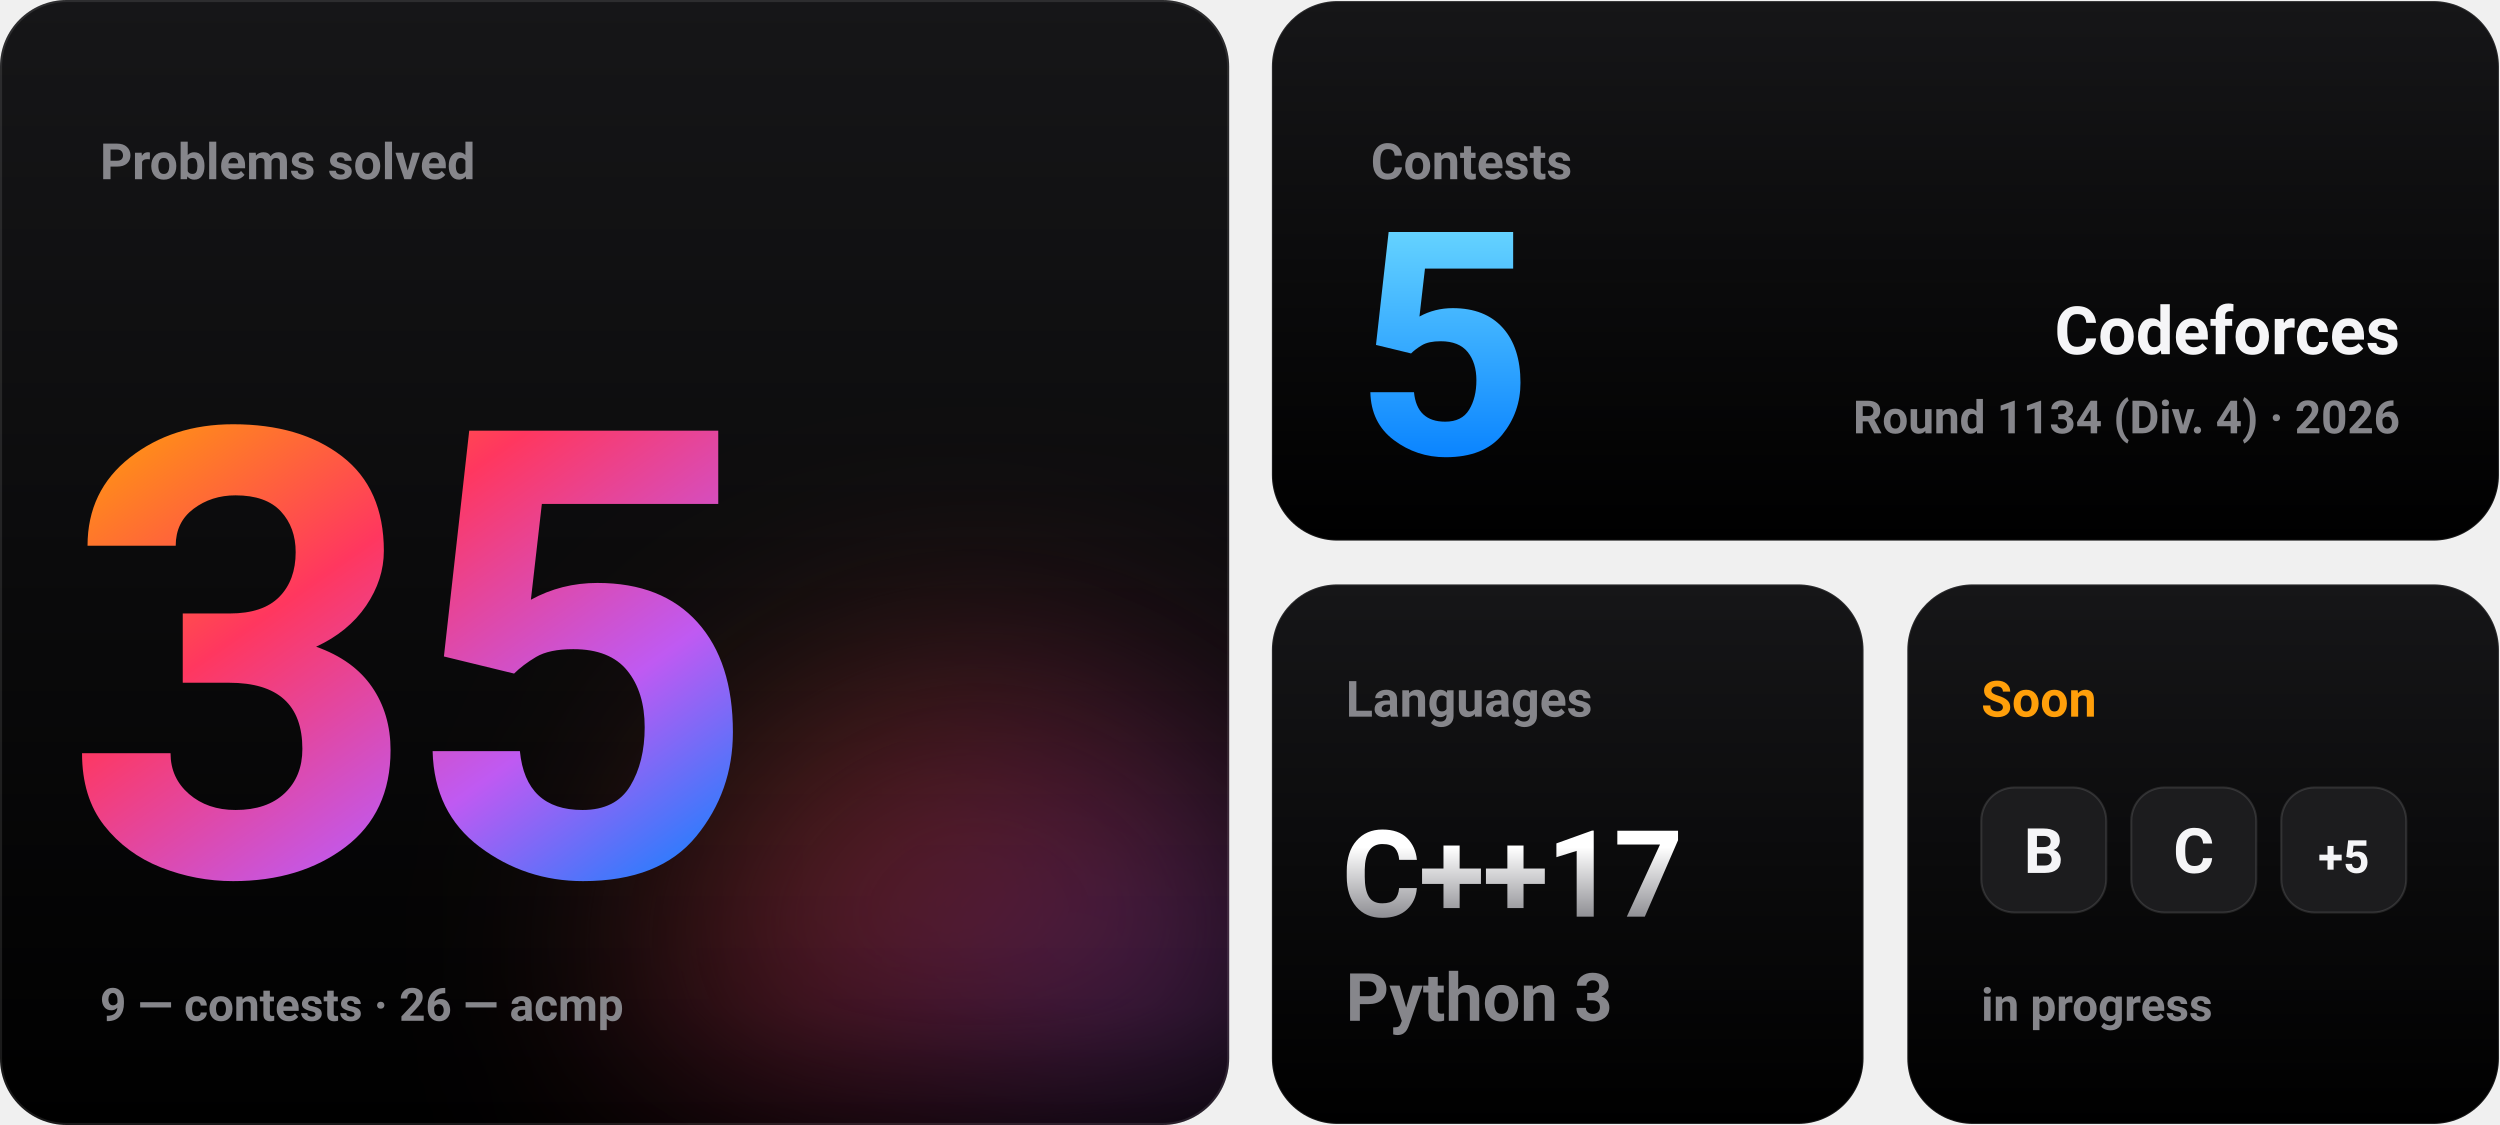
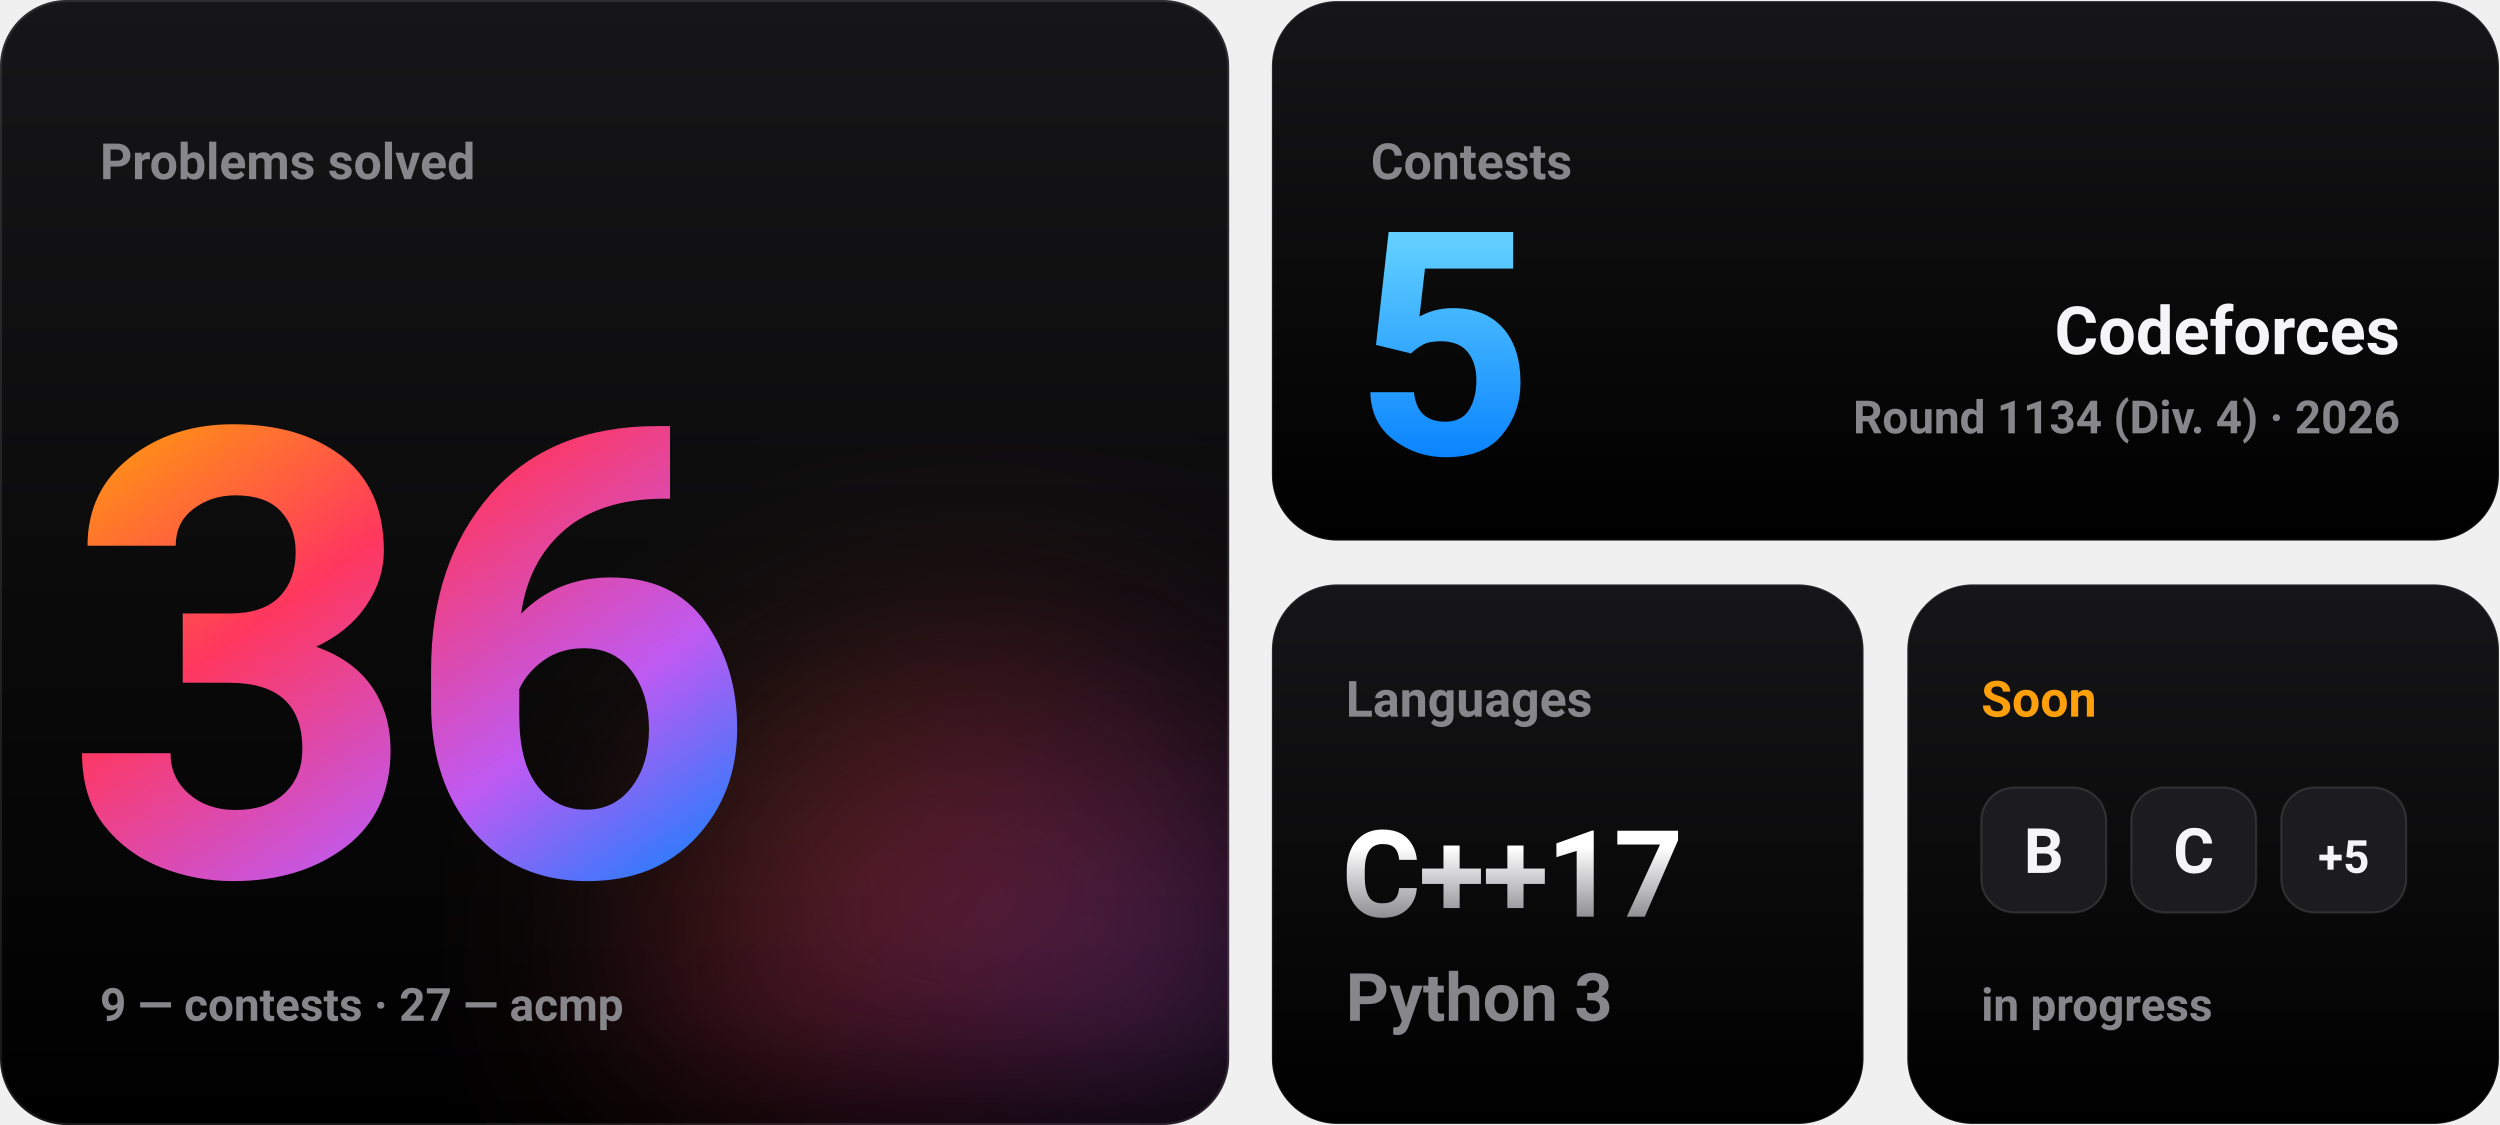
- <svg xmlns="http://www.w3.org/2000/svg" width="1200" height="540" viewBox="0 0 1200 540" role="img" aria-label="Problems solved: 35 (9 from contests, 26 from acmp). Contests: 5. Soon: B, C, D, E, F, G, H.">
+ <svg xmlns="http://www.w3.org/2000/svg" width="1200" height="540" viewBox="0 0 1200 540" role="img" aria-label="Problems solved: 36 (9 from contests, 27 from acmp). Contests: 5. Soon: B, C, D, E, F, G, H.">
  <defs>
    <linearGradient id="ai" x1="0" y1="0" x2="1" y2="1">
      <stop offset="0" stop-color="#ff9f0a" />
      <stop offset="0.35" stop-color="#ff375f" />
      <stop offset="0.7" stop-color="#bf5af2" />
      <stop offset="1" stop-color="#0a84ff" />
    </linearGradient>
    <linearGradient id="blue" x1="0" y1="0" x2="0" y2="1">
      <stop offset="0" stop-color="#64d2ff" />
      <stop offset="1" stop-color="#0a84ff" />
    </linearGradient>
    <linearGradient id="titanium" x1="0" y1="0" x2="0" y2="1">
      <stop offset="0.2" stop-color="#ffffff" />
      <stop offset="1" stop-color="#8e8e93" />
    </linearGradient>
    <linearGradient id="tile" x1="0" y1="0" x2="0" y2="1">
      <stop offset="0" stop-color="#161618" />
      <stop offset="1" stop-color="#000000" />
    </linearGradient>
    <filter id="blur" x="-100%" y="-100%" width="300%" height="300%">
      <feGaussianBlur stdDeviation="60" />
    </filter>
    <clipPath id="t1">
      <rect width="590" height="540" rx="32" />
    </clipPath>
  </defs>
  <g font-family="-apple-system, BlinkMacSystemFont, 'SF Pro Display', 'Segoe UI', Roboto, Helvetica, Arial, sans-serif">
    <g font-weight="600">
      <g clip-path="url(#t1)">
        <rect width="590" height="540" fill="url(#tile)" />
        <circle cx="470" cy="470" r="150" fill="url(#ai)" opacity="0.35" filter="url(#blur)">
          <animate attributeName="r" values="120;220;120" dur="5s" repeatCount="indefinite" calcMode="spline" keyTimes="0;0.5;1" keySplines="0.45 0 0.55 1;0.45 0 0.55 1" />
        </circle>
      </g>
      <rect x="0.5" y="0.5" width="589" height="539" rx="31.5" fill="none" stroke="#ffffff" stroke-opacity="0.1" />
      <text x="48" y="86" font-size="24" fill="#86868b">Problems solved</text>
      <g font-size="300" font-weight="700" letter-spacing="-10" fill="url(#ai)">
-         <text x="30" y="420" opacity="0">32<animate attributeName="opacity" values="0;1;0" keyTimes="0;0.000;0.250" calcMode="discrete" dur="0.8s" fill="freeze" />
+         <text x="30" y="420" opacity="0">33<animate attributeName="opacity" values="0;1;0" keyTimes="0;0.000;0.250" calcMode="discrete" dur="0.8s" fill="freeze" />
        </text>
-         <text x="30" y="420" opacity="0">33<animate attributeName="opacity" values="0;1;0" keyTimes="0;0.250;0.500" calcMode="discrete" dur="0.8s" fill="freeze" />
+         <text x="30" y="420" opacity="0">34<animate attributeName="opacity" values="0;1;0" keyTimes="0;0.250;0.500" calcMode="discrete" dur="0.8s" fill="freeze" />
        </text>
-         <text x="30" y="420" opacity="0">34<animate attributeName="opacity" values="0;1;0" keyTimes="0;0.500;0.750" calcMode="discrete" dur="0.8s" fill="freeze" />
+         <text x="30" y="420" opacity="0">35<animate attributeName="opacity" values="0;1;0" keyTimes="0;0.500;0.750" calcMode="discrete" dur="0.8s" fill="freeze" />
        </text>
-         <text x="30" y="420">35<animate attributeName="opacity" values="0;1" keyTimes="0;0.750" calcMode="discrete" dur="0.8s" fill="freeze" />
+         <text x="30" y="420">36<animate attributeName="opacity" values="0;1" keyTimes="0;0.750" calcMode="discrete" dur="0.8s" fill="freeze" />
        </text>
      </g>
-       <text x="48" y="490" font-size="22" fill="#86868b">9 — contests  ·  26 — acmp</text>
+       <text x="48" y="490" font-size="22" fill="#86868b">9 — contests  ·  27 — acmp</text>
      <rect x="610.5" y="0.5" width="589" height="259" rx="31.5" fill="url(#tile)" stroke="#ffffff" stroke-opacity="0.1" />
      <text x="658" y="86" font-size="24" fill="#86868b">Contests</text>
      <text x="650" y="218" font-size="150" font-weight="700" letter-spacing="-4" fill="url(#blue)">5</text>
      <text x="1152" y="170" font-size="32" font-weight="700" fill="#f5f5f7" text-anchor="end">Codeforces</text>
      <text x="1152" y="208" font-size="22" fill="#86868b" text-anchor="end">Round 1134 (Div. 4) · 2026</text>
      <rect x="610.5" y="280.5" width="284" height="259" rx="31.5" fill="url(#tile)" stroke="#ffffff" stroke-opacity="0.1" />
      <text x="646" y="344" font-size="24" fill="#86868b">Languages</text>
      <text x="644" y="440" font-size="58" font-weight="700" letter-spacing="-1" fill="url(#titanium)">C++17</text>
      <text x="646" y="490" font-size="32" fill="#86868b">Python 3</text>
      <rect x="915.5" y="280.5" width="284" height="259" rx="31.5" fill="url(#tile)" stroke="#ffffff" stroke-opacity="0.1" />
      <text x="951" y="344" font-size="24" fill="#ff9f0a">Soon</text>
      <rect x="951" y="378" width="60" height="60" rx="16" fill="#1c1c1e" stroke="#ffffff" stroke-opacity="0.12" />
      <text x="981" y="419" font-size="30" font-weight="700" fill="#f5f5f7" text-anchor="middle">B</text>
      <rect x="1023" y="378" width="60" height="60" rx="16" fill="#1c1c1e" stroke="#ffffff" stroke-opacity="0.12" />
      <text x="1053" y="419" font-size="30" font-weight="700" fill="#f5f5f7" text-anchor="middle">C</text>
      <rect x="1095" y="378" width="60" height="60" rx="16" fill="#1c1c1e" stroke="#ffffff" stroke-opacity="0.12" />
      <text x="1125" y="419" font-size="22" font-weight="700" fill="#f5f5f7" text-anchor="middle">+5</text>
      <text x="951" y="490" font-size="22" fill="#86868b">in progress</text>
    </g>
  </g>
</svg>
